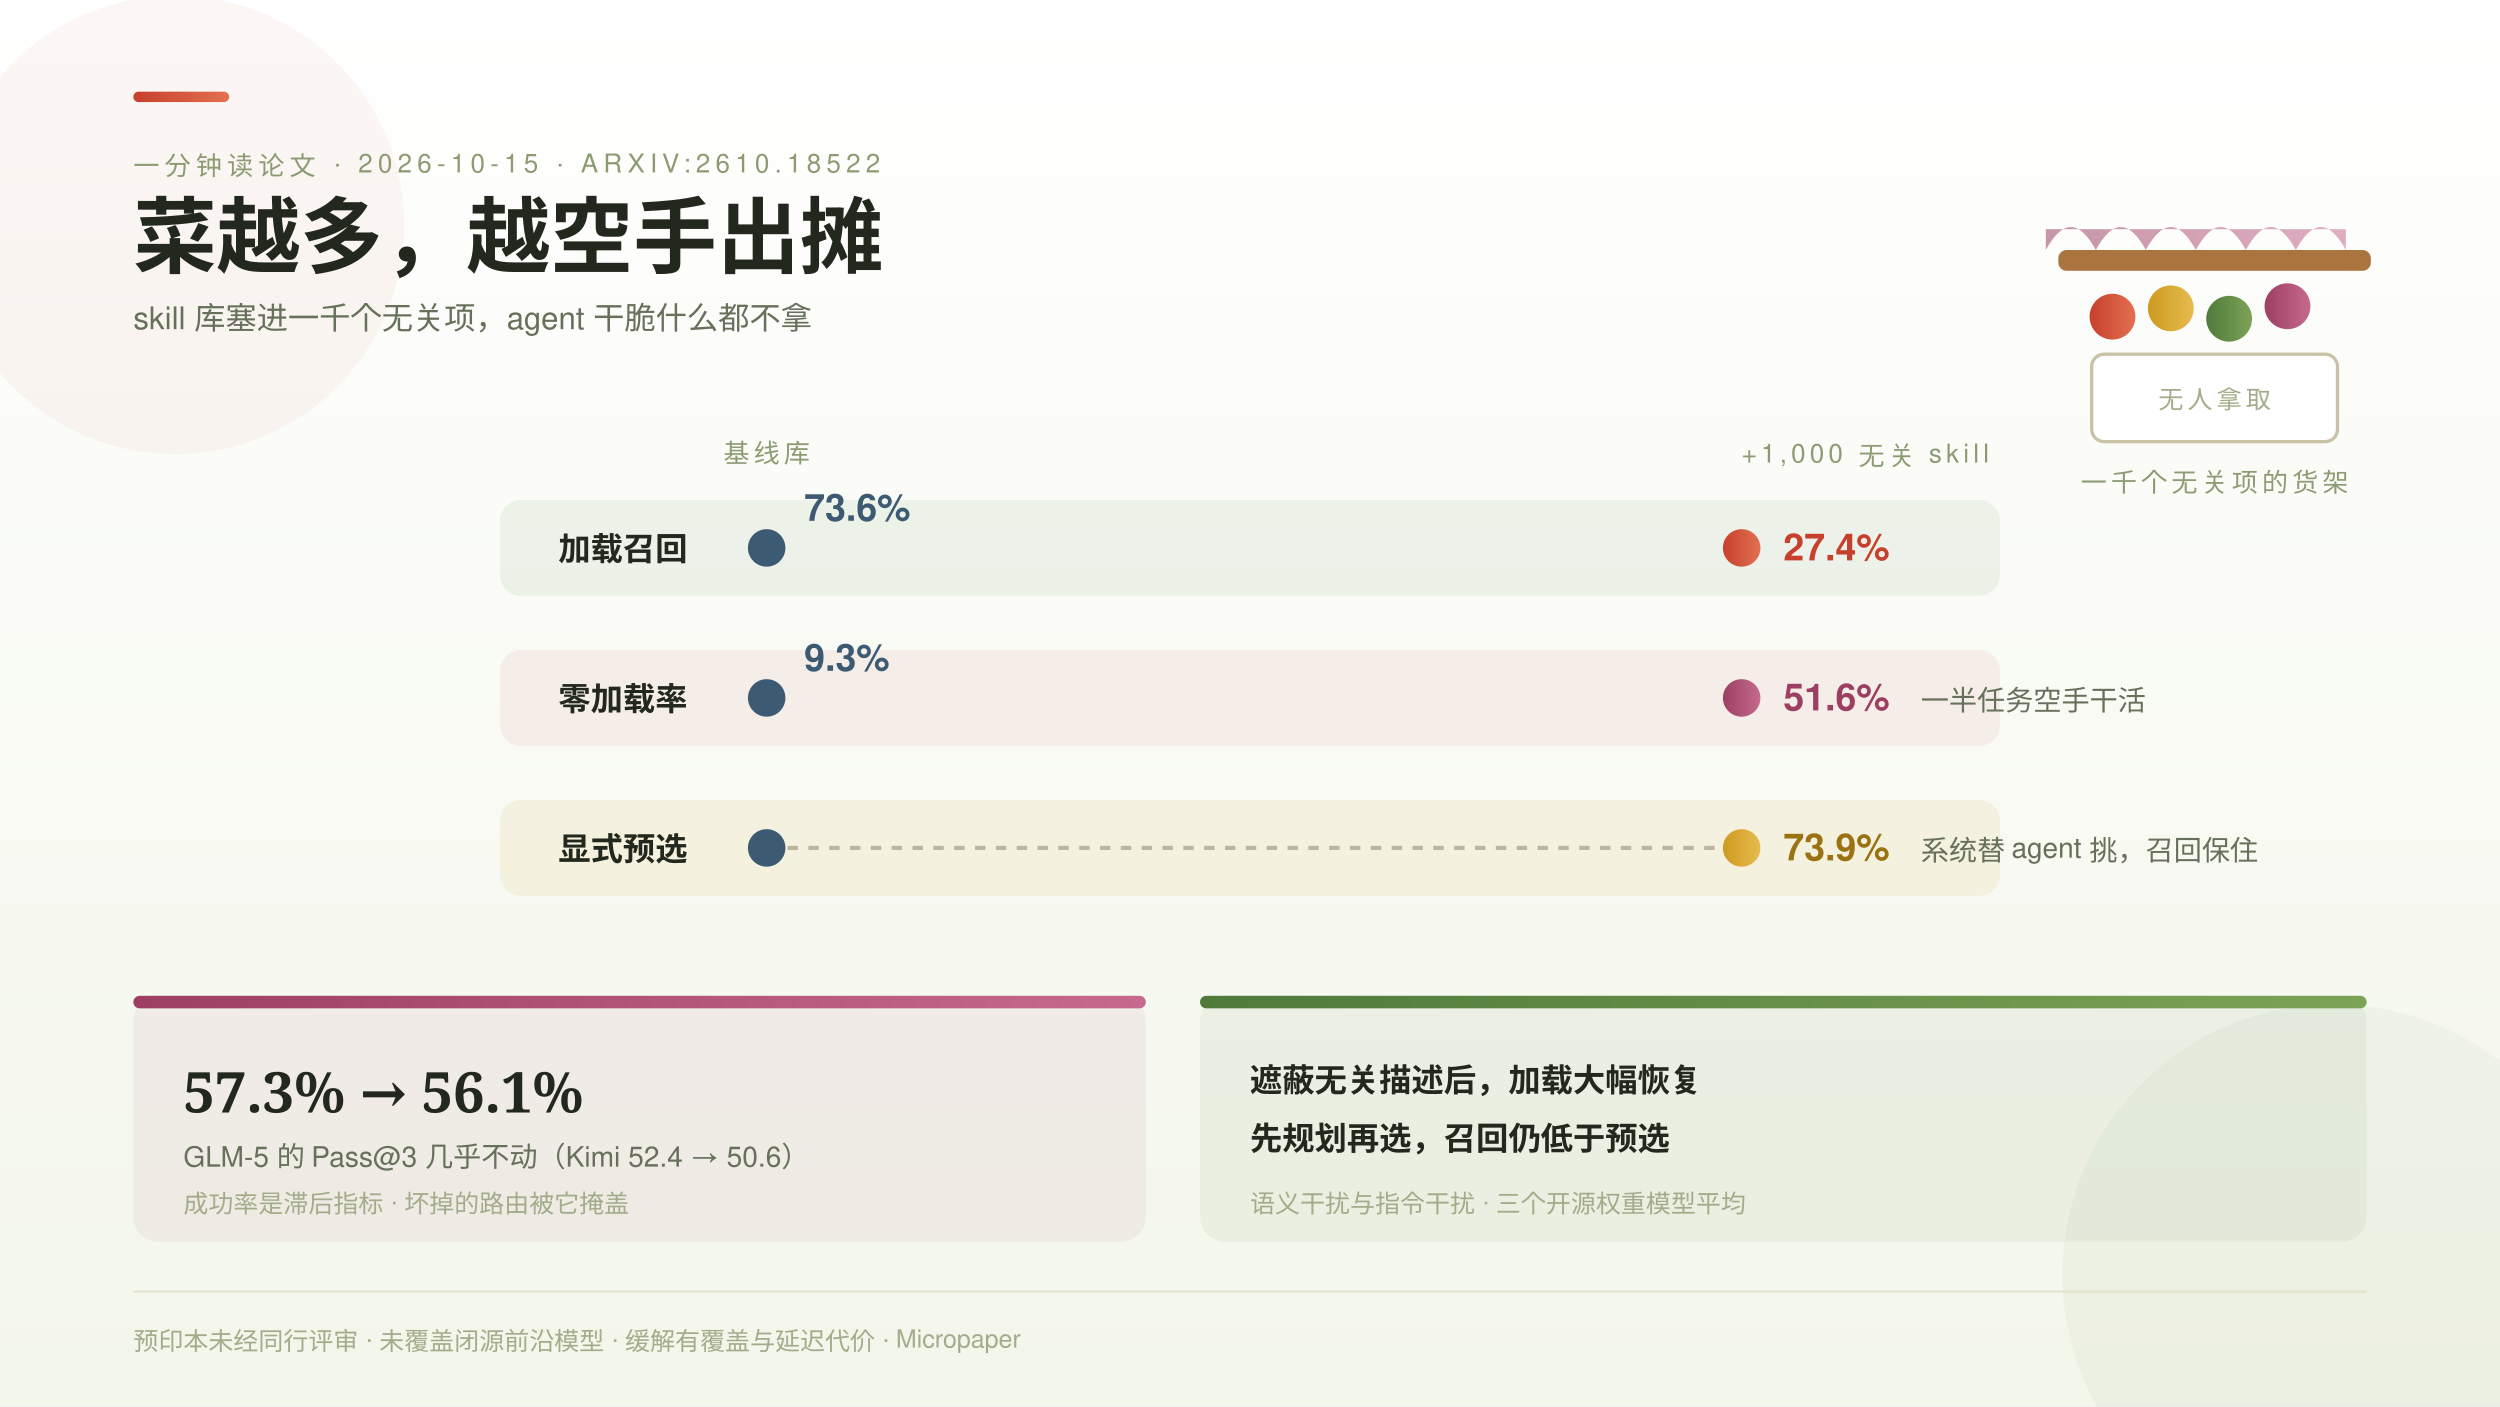
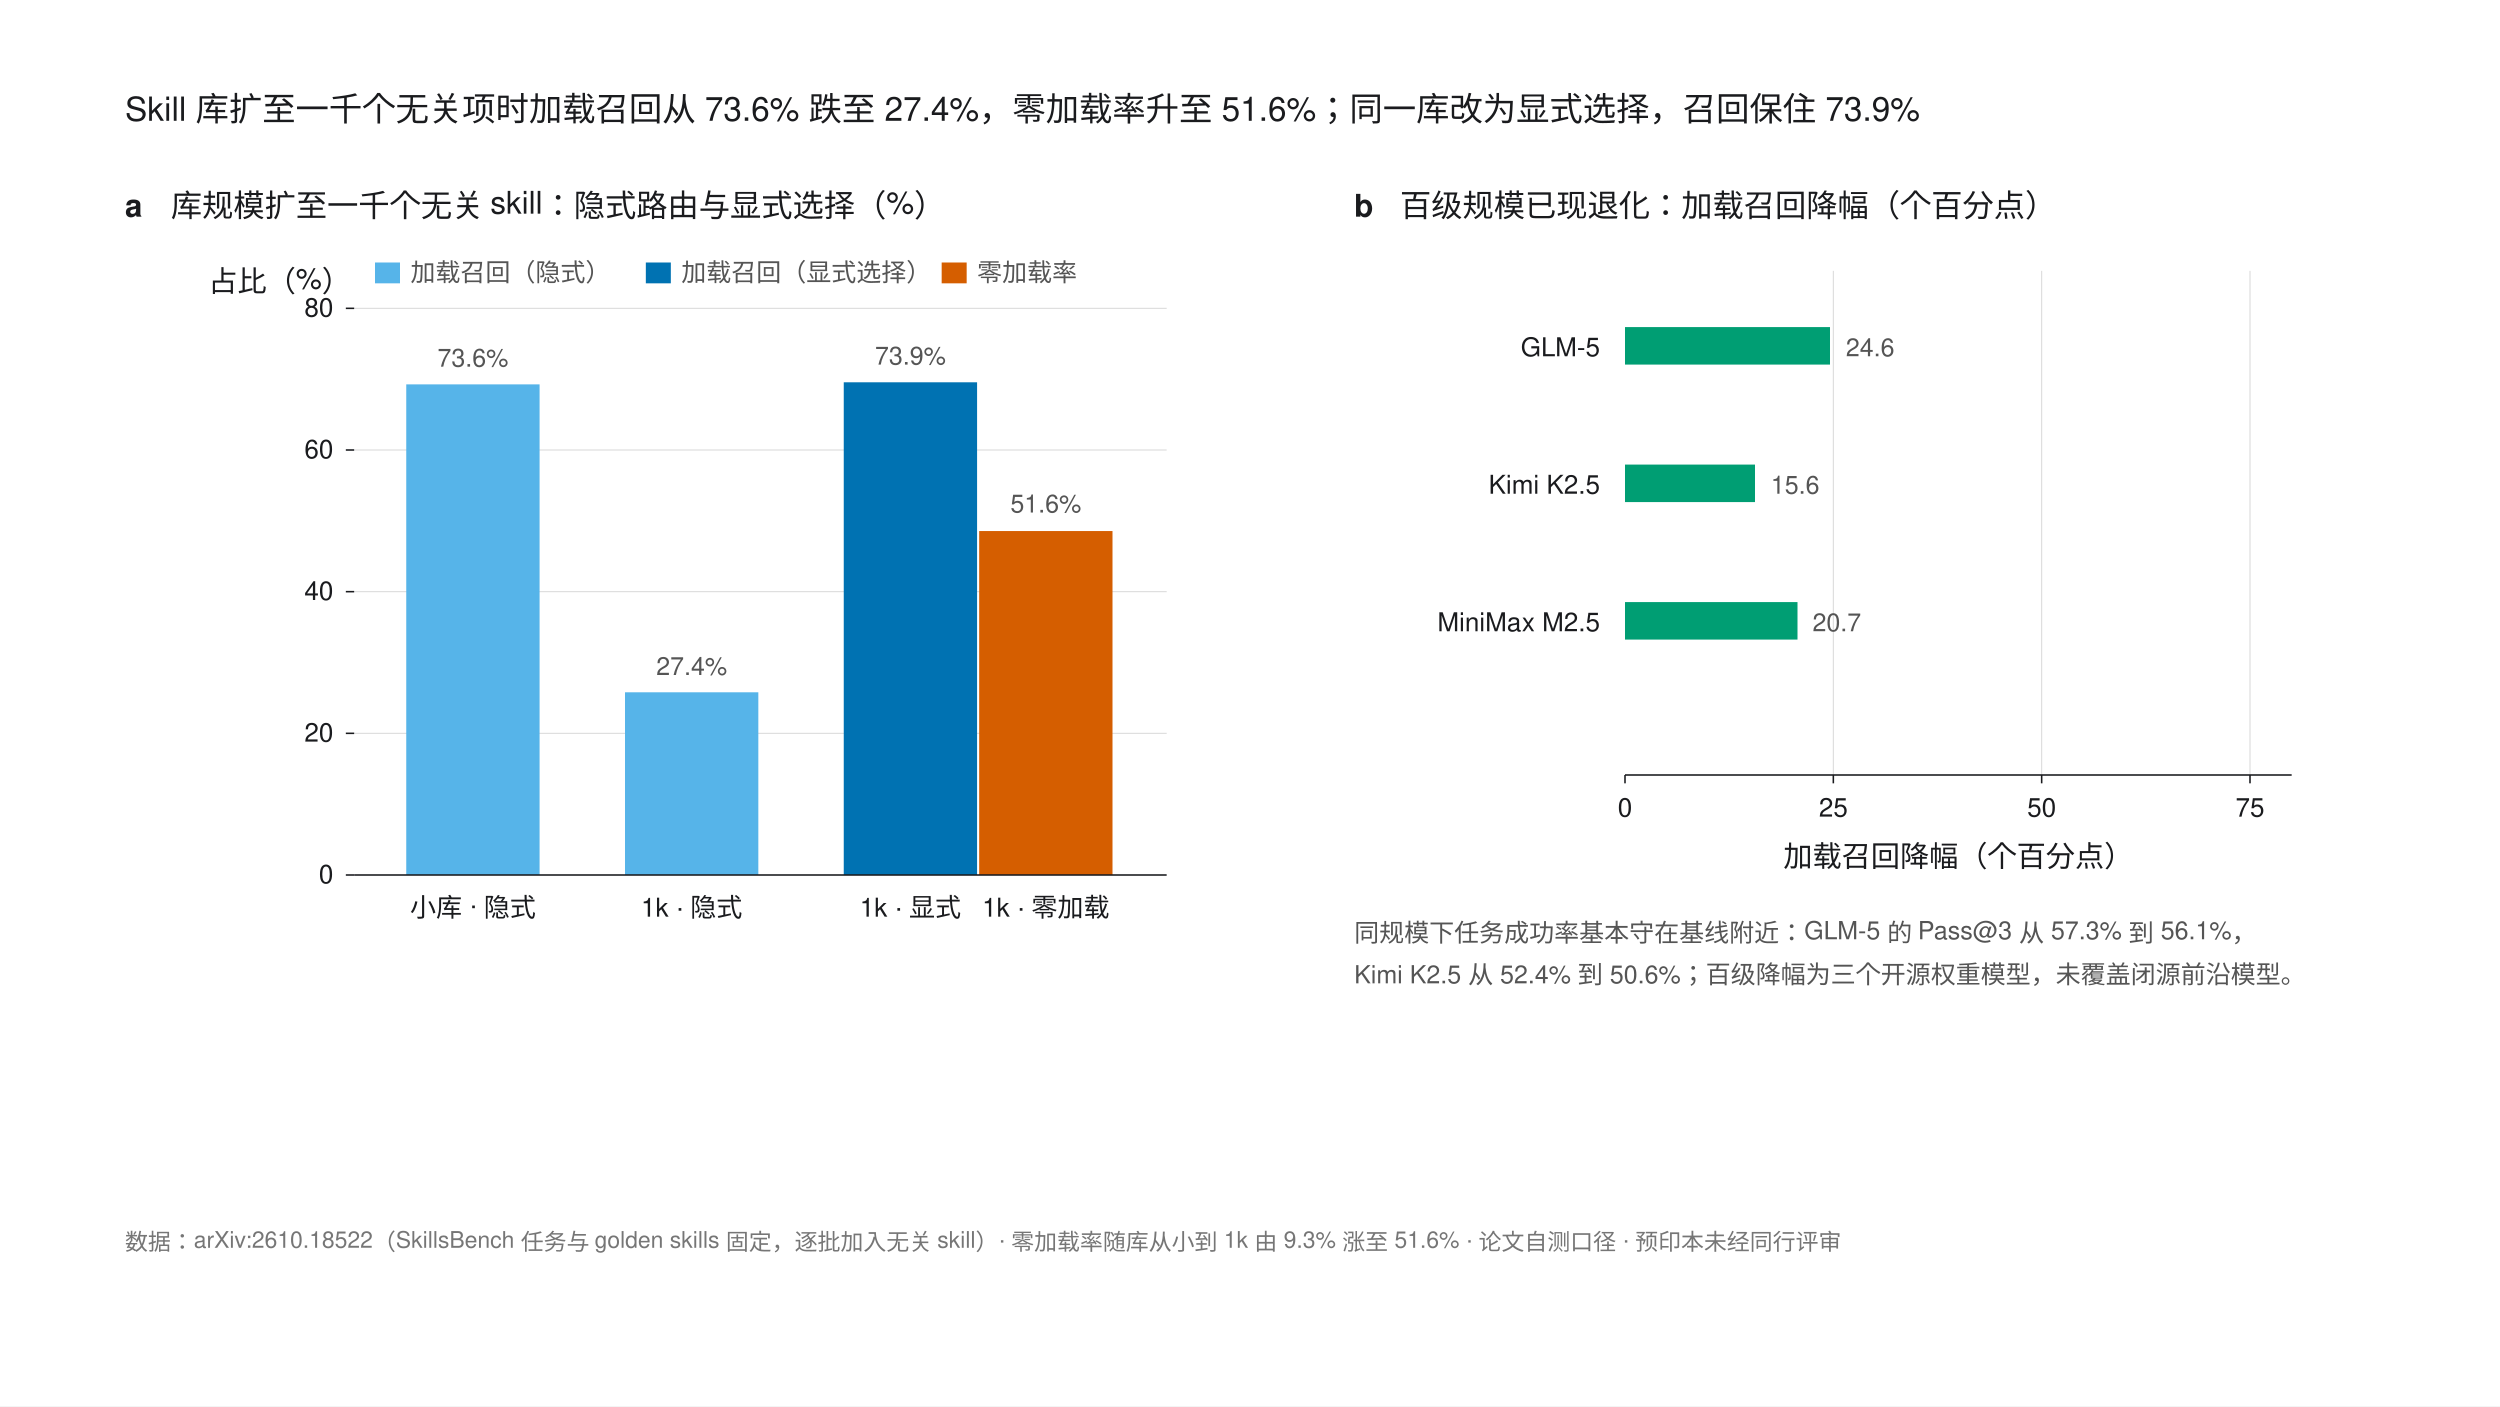
- <svg xmlns="http://www.w3.org/2000/svg" width="1200" height="675" viewBox="0 0 1200 675" font-family="'PingFang SC','Helvetica Neue',Helvetica,'Microsoft YaHei',sans-serif">
-   <defs>
-     <style>
-       .serif { font-family: 'Noto Serif SC','Songti SC','STSong',serif; }
-       .k { font-size: 12.5px; letter-spacing: 2.5px; fill: #8D9B72; }
-       .rl { font-size: 15.5px; font-weight: 700; fill: #23281E; }
-       .ev { font-size: 13.5px; fill: #66705A; }
-       .b { font-size: 12px; fill: #A2AC8A; }
-       .hd { font-size: 12.5px; letter-spacing: 2px; fill: #8D9B72; }
-     </style>
-     <linearGradient id="bg" x1="0" y1="0" x2="0" y2="1">
-       <stop offset="0" stop-color="#FFFFFF" />
-       <stop offset="1" stop-color="#F3F6EA" />
-     </linearGradient>
-     <linearGradient id="gTomato" x1="0" y1="0" x2="1" y2="0">
-       <stop offset="0" stop-color="#C7402D" />
-       <stop offset="1" stop-color="#E2704F" />
-     </linearGradient>
-     <linearGradient id="gLeaf" x1="0" y1="0" x2="1" y2="0">
-       <stop offset="0" stop-color="#4F7A3A" />
-       <stop offset="1" stop-color="#7DA356" />
-     </linearGradient>
-     <linearGradient id="gRadish" x1="0" y1="0" x2="1" y2="0">
-       <stop offset="0" stop-color="#9C3F63" />
-       <stop offset="1" stop-color="#C56A8D" />
-     </linearGradient>
-     <linearGradient id="gCorn" x1="0" y1="0" x2="1" y2="0">
-       <stop offset="0" stop-color="#CE9A1F" />
-       <stop offset="1" stop-color="#E6BC4E" />
-     </linearGradient>
-   </defs>
-   <rect width="1200" height="675" fill="url(#bg)" />
-   <circle cx="1120" cy="612" r="130" fill="#4F7A3A" opacity="0.05" />
-   <circle cx="84" cy="108" r="110" fill="#C7402D" opacity="0.05" />
-   <rect x="64" y="44" width="46" height="5" rx="2.5" fill="url(#gTomato)" />
-   <text class="k" x="64" y="84">一分钟读论文 · 2026-10-15 · ARXIV:2610.18522</text>
-   <text class="serif" x="64" y="128" font-size="40" font-weight="700" fill="#23281E">菜越多，越空手出摊</text>
-   <text x="64" y="158" font-size="15" fill="#66705A">skill 库塞进一千个无关项，agent 干脆什么都不拿</text>
-   <g>
-     <rect x="988" y="120" width="150" height="10" rx="4" fill="#A9743E" />
-     <path d="M 982 120 q 12 -22 24 0 q 12 -22 24 0 q 12 -22 24 0 q 12 -22 24 0 q 12 -22 24 0 q 12 -22 24 0 l 0 -10 l -144 0 z" fill="url(#gRadish)" opacity="0.55" />
-     <circle cx="1014" cy="152" r="11" fill="url(#gTomato)" />
-     <circle cx="1042" cy="148" r="11" fill="url(#gCorn)" />
-     <circle cx="1070" cy="153" r="11" fill="url(#gLeaf)" />
-     <circle cx="1098" cy="147" r="11" fill="url(#gRadish)" />
-     <rect x="1004" y="170" width="118" height="42" rx="6" fill="#FFFFFF" stroke="#C9C2A6" stroke-width="1.6" />
-     <text class="b" x="1063" y="196" text-anchor="middle" fill="#8D9B72" letter-spacing="2">无人拿取</text>
-     <text class="hd" x="1063" y="236" text-anchor="middle">一千个无关项的货架</text>
+ <svg xmlns="http://www.w3.org/2000/svg" width="1200" height="675" viewBox="0 0 1200 675" font-family="'Helvetica Neue',Helvetica,Arial,sans-serif">
+   <rect width="1200" height="675" fill="#FFFFFF" />
+   <text x="60" y="58" font-size="16" fill="#1A1B1E">Skill 库扩至一千个无关项时加载召回从 73.6% 跌至 27.4%，零加载率升至 51.6%；同一库改为显式选择，召回保住 73.9%</text>
+   <text x="60" y="104" font-size="15" font-weight="bold" fill="#1A1B1E">a</text>
+   <text x="82" y="104" font-size="15" fill="#1A1B1E">库规模扩至一千个无关 skill：隐式路由与显式选择（%）</text>
+   <g stroke="#D9D9D9" stroke-width="0.5">
+     <line x1="170" y1="352" x2="560" y2="352" />
+     <line x1="170" y1="284" x2="560" y2="284" />
+     <line x1="170" y1="216" x2="560" y2="216" />
+     <line x1="170" y1="148" x2="560" y2="148" />
  </g>
-   <text class="hd" x="368" y="222" text-anchor="middle">基线库</text>
-   <text class="hd" x="836" y="222">+1,000 无关 skill</text>
-   <rect x="240" y="240" width="720" height="46" rx="10" fill="#4F7A3A" opacity="0.08" />
-   <text class="rl" x="330" y="269" text-anchor="end">加载召回</text>
-   <line x1="368" y1="263" x2="836" y2="263" stroke="url(#gTomato)" stroke-width="2.5" />
-   <circle cx="368" cy="263" r="9" fill="#3D5A73" />
-   <circle cx="836" cy="263" r="9" fill="url(#gTomato)" />
-   <text x="386" y="250" font-size="18" font-weight="700" fill="#3D5A73">73.6%</text>
-   <text x="856" y="269" font-size="18" font-weight="700" fill="#C7402D">27.4%</text>
-   <rect x="240" y="312" width="720" height="46" rx="10" fill="#C7402D" opacity="0.07" />
-   <text class="rl" x="330" y="341" text-anchor="end">零加载率</text>
-   <line x1="368" y1="335" x2="836" y2="335" stroke="url(#gRadish)" stroke-width="2.5" />
-   <circle cx="368" cy="335" r="9" fill="#3D5A73" />
-   <circle cx="836" cy="335" r="9" fill="url(#gRadish)" />
-   <text x="386" y="322" font-size="18" font-weight="700" fill="#3D5A73">9.3%</text>
-   <text x="856" y="341" font-size="18" font-weight="700" fill="#9C3F63">51.6%</text>
-   <text class="ev" x="922" y="341">一半任务空手干活</text>
-   <rect x="240" y="384" width="720" height="46" rx="10" fill="#CE9A1F" opacity="0.09" />
-   <text class="rl" x="330" y="413" text-anchor="end">显式预选</text>
-   <line x1="368" y1="407" x2="836" y2="407" stroke="#BDB69F" stroke-width="2" stroke-dasharray="5 5" />
-   <circle cx="368" cy="407" r="9" fill="#3D5A73" />
-   <circle cx="836" cy="407" r="9" fill="url(#gCorn)" />
-   <text x="856" y="413" font-size="18" font-weight="700" fill="#9A7212">73.9%</text>
-   <text class="ev" x="922" y="413">系统替 agent 挑，召回保住</text>
-   <g>
-     <rect x="64" y="478" width="486" height="118" rx="12" fill="#9C3F63" opacity="0.07" />
-     <rect x="64" y="478" width="486" height="6" rx="3" fill="url(#gRadish)" />
-     <text class="serif" x="88" y="534" font-size="27" font-weight="700" fill="#23281E">57.3% → 56.1%</text>
-     <text class="ev" x="88" y="560">GLM-5 的 Pass@3 几乎不动（Kimi 52.4 → 50.6）</text>
-     <text class="b" x="88" y="582">成功率是滞后指标 · 坏掉的路由被它掩盖</text>
+   <rect x="195" y="184.5" width="64" height="235.5" fill="#56B4E9" />
+   <text x="227" y="176" font-size="12" fill="#555" text-anchor="middle">73.6%</text>
+   <text x="227" y="440" font-size="12.5" fill="#1A1B1E" text-anchor="middle">小库 · 隐式</text>
+   <rect x="300" y="332.3" width="64" height="87.7" fill="#56B4E9" />
+   <text x="332" y="324" font-size="12" fill="#555" text-anchor="middle">27.4%</text>
+   <text x="332" y="440" font-size="12.5" fill="#1A1B1E" text-anchor="middle">1k · 隐式</text>
+   <rect x="405" y="183.5" width="64" height="236.5" fill="#0072B2" />
+   <text x="437" y="175" font-size="12" fill="#555" text-anchor="middle">73.9%</text>
+   <text x="437" y="440" font-size="12.5" fill="#1A1B1E" text-anchor="middle">1k · 显式</text>
+   <rect x="470" y="254.9" width="64" height="165.1" fill="#D55E00" />
+   <text x="502" y="246" font-size="12" fill="#555" text-anchor="middle">51.6%</text>
+   <text x="502" y="440" font-size="12.5" fill="#1A1B1E" text-anchor="middle">1k · 零加载</text>
+   <line x1="170" y1="420" x2="560" y2="420" stroke="#1A1B1E" stroke-width="0.75" />
+   <g stroke="#1A1B1E" stroke-width="0.75">
+     <line x1="166" y1="420" x2="170" y2="420" />
+     <line x1="166" y1="352" x2="170" y2="352" />
+     <line x1="166" y1="284" x2="170" y2="284" />
+     <line x1="166" y1="216" x2="170" y2="216" />
+     <line x1="166" y1="148" x2="170" y2="148" />
  </g>
-   <g>
-     <rect x="576" y="478" width="560" height="118" rx="12" fill="#4F7A3A" opacity="0.07" />
-     <rect x="576" y="478" width="560" height="6" rx="3" fill="url(#gLeaf)" />
-     <text class="rl" x="600" y="524" fill="#4F7A3A">遮蔽无关描述后，加载大幅恢复</text>
-     <text class="rl" x="600" y="552" fill="#9C3F63">先规划再选，召回仍低于预选</text>
-     <text class="b" x="600" y="582">语义干扰与指令干扰 · 三个开源权重模型平均</text>
+   <g font-size="12.5" fill="#1A1B1E" text-anchor="end">
+     <text x="160" y="424">0</text>
+     <text x="160" y="356">20</text>
+     <text x="160" y="288">40</text>
+     <text x="160" y="220">60</text>
+     <text x="160" y="152">80</text>
  </g>
-   <line x1="64" y1="620" x2="1136" y2="620" stroke="#E2E4CF" />
-   <text class="b" x="64" y="648">预印本未经同行评审 · 未覆盖闭源前沿模型 · 缓解有覆盖与延迟代价 · Micropaper</text>
+   <text x="100" y="140" font-size="14" fill="#1A1B1E">占比（%）</text>
+   <g font-size="12" fill="#555">
+     <rect x="180" y="126" width="12" height="10" fill="#56B4E9" />
+     <text x="197" y="135">加载召回（隐式）</text>
+     <rect x="310" y="126" width="12" height="10" fill="#0072B2" />
+     <text x="327" y="135">加载召回（显式选择）</text>
+     <rect x="452" y="126" width="12" height="10" fill="#D55E00" />
+     <text x="469" y="135">零加载率</text>
+   </g>
+   <text x="650" y="104" font-size="15" font-weight="bold" fill="#1A1B1E">b</text>
+   <text x="672" y="104" font-size="15" fill="#1A1B1E">百级规模已现退化：加载召回降幅（个百分点）</text>
+   <g stroke="#D9D9D9" stroke-width="0.5">
+     <line x1="880" y1="130" x2="880" y2="372" />
+     <line x1="980" y1="130" x2="980" y2="372" />
+     <line x1="1080" y1="130" x2="1080" y2="372" />
+   </g>
+   <text x="768" y="171" font-size="12.5" fill="#1A1B1E" text-anchor="end">GLM-5</text>
+   <rect x="780" y="157" width="98.4" height="18" fill="#009E73" />
+   <text x="886" y="171" font-size="12" fill="#555">24.6</text>
+   <text x="768" y="237" font-size="12.5" fill="#1A1B1E" text-anchor="end">Kimi K2.5</text>
+   <rect x="780" y="223" width="62.4" height="18" fill="#009E73" />
+   <text x="850" y="237" font-size="12" fill="#555">15.6</text>
+   <text x="768" y="303" font-size="12.5" fill="#1A1B1E" text-anchor="end">MiniMax M2.5</text>
+   <rect x="780" y="289" width="82.8" height="18" fill="#009E73" />
+   <text x="870" y="303" font-size="12" fill="#555">20.7</text>
+   <line x1="780" y1="372" x2="1100" y2="372" stroke="#1A1B1E" stroke-width="0.75" />
+   <g stroke="#1A1B1E" stroke-width="0.75">
+     <line x1="780" y1="372" x2="780" y2="376" />
+     <line x1="880" y1="372" x2="880" y2="376" />
+     <line x1="980" y1="372" x2="980" y2="376" />
+     <line x1="1080" y1="372" x2="1080" y2="376" />
+   </g>
+   <g font-size="12.5" fill="#1A1B1E" text-anchor="middle">
+     <text x="780" y="392">0</text>
+     <text x="880" y="392">25</text>
+     <text x="980" y="392">50</text>
+     <text x="1080" y="392">75</text>
+   </g>
+   <text x="940" y="416" font-size="14" fill="#1A1B1E" text-anchor="middle">加载召回降幅（个百分点）</text>
+   <g font-size="12" fill="#555">
+     <text x="650" y="452">同规模下任务成功率基本守在基线附近：GLM-5 的 Pass@3 从 57.3% 到 56.1%，</text>
+     <text x="650" y="472">Kimi K2.5 从 52.4% 到 50.6%；百级降幅为三个开源权重模型，未覆盖闭源前沿模型。</text>
+   </g>
+   <text x="60" y="600" font-size="11" fill="#767676">数据：arXiv:2610.18522（SkillsBench 任务与 golden skills 固定，逐批加入无关 skill）· 零加载率随库从小到 1k 由 9.3% 涨至 51.6% · 论文自测口径 · 预印本未经同行评审</text>
</svg>
